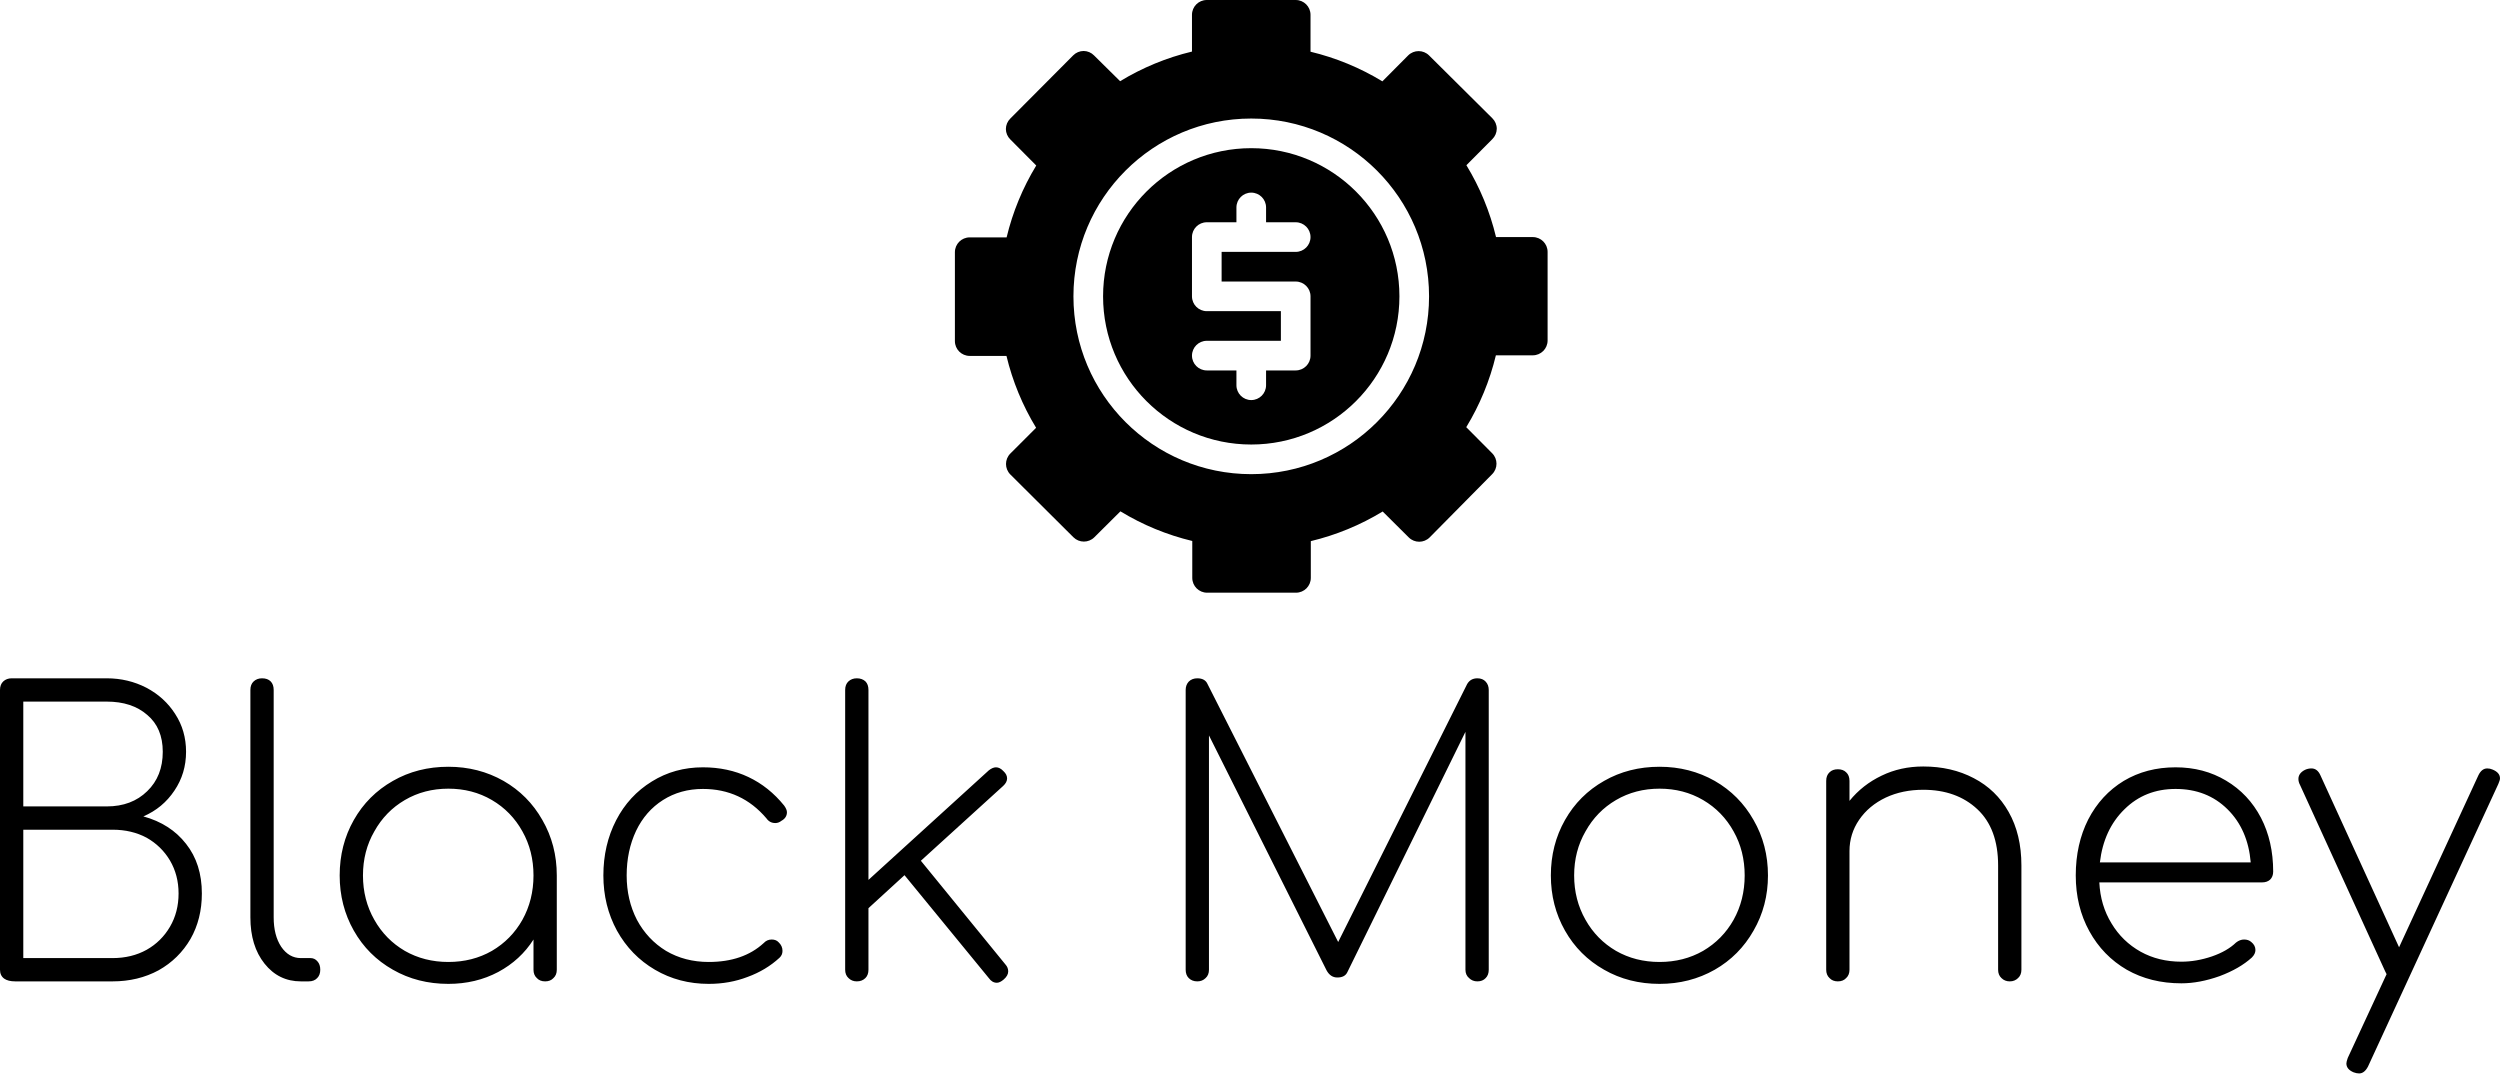
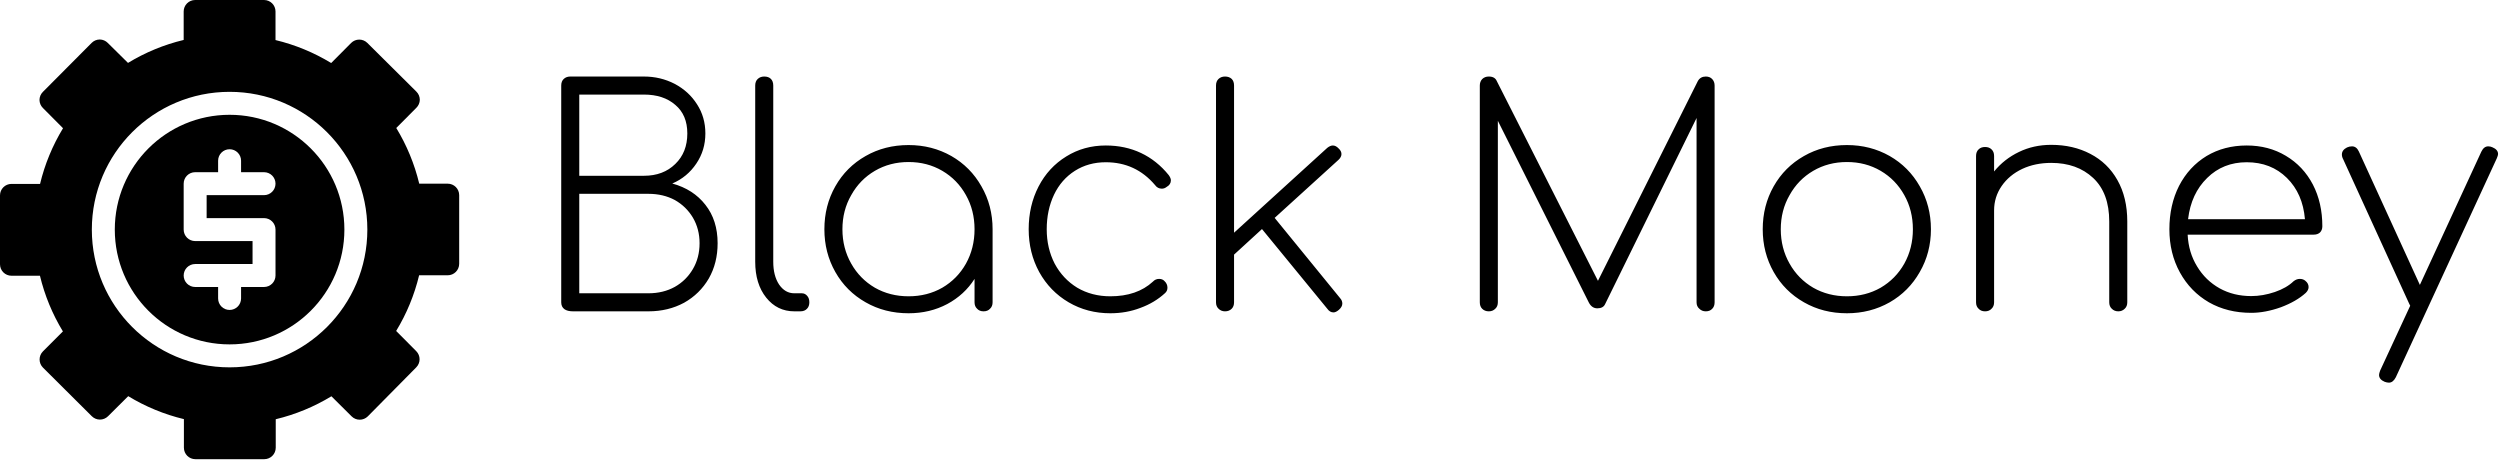
- <svg xmlns="http://www.w3.org/2000/svg" data-v-423bf9ae="" viewBox="0 0 379.621 163" class="iconAbove">
-   <g data-v-423bf9ae="" id="d43b73ca-ee77-4b80-aac5-5914de9a9643" fill="black" transform="matrix(4.210526,0,0,4.210526,-5.894736,97.10526)">
+ <svg xmlns="http://www.w3.org/2000/svg" data-v-423bf9ae="" viewBox="0 0 490 90" class="iconLeft">
+   <g data-v-423bf9ae="" id="ade9d900-819d-476b-ac8b-5af443d38c93" fill="black" transform="matrix(4.210526,0,0,4.210526,104.1053,9.105262)">
    <path d="M5.25 1.40Q6.02 1.40 6.68 1.74Q7.34 2.09 7.72 2.69Q8.11 3.29 8.11 4.05L8.11 4.05Q8.11 4.83 7.69 5.45Q7.27 6.08 6.57 6.38L6.57 6.38Q7.55 6.65 8.11 7.37Q8.68 8.09 8.68 9.16L8.68 9.16Q8.68 10.08 8.27 10.80Q7.85 11.52 7.12 11.93Q6.38 12.33 5.46 12.33L5.46 12.33L1.95 12.33Q1.69 12.33 1.55 12.23Q1.40 12.12 1.40 11.91L1.40 11.91L1.40 1.82Q1.40 1.62 1.52 1.51Q1.64 1.40 1.82 1.40L1.82 1.40L5.25 1.40ZM5.25 6.02Q6.15 6.02 6.71 5.47Q7.27 4.93 7.27 4.05L7.27 4.05Q7.27 3.19 6.71 2.72Q6.16 2.24 5.25 2.24L5.25 2.24L2.24 2.24L2.24 6.02L5.25 6.02ZM5.46 11.49Q6.15 11.49 6.69 11.19Q7.22 10.89 7.53 10.36Q7.84 9.83 7.84 9.16L7.84 9.16Q7.84 8.50 7.53 7.97Q7.22 7.45 6.69 7.15Q6.15 6.86 5.46 6.86L5.46 6.86L2.24 6.86L2.24 11.49L5.46 11.49ZM10.43 1.82Q10.43 1.62 10.55 1.51Q10.67 1.40 10.85 1.40L10.85 1.40Q11.05 1.40 11.16 1.51Q11.27 1.62 11.27 1.82L11.27 1.82L11.27 10.02Q11.27 10.67 11.54 11.08Q11.82 11.49 12.25 11.49L12.25 11.49L12.60 11.49Q12.75 11.49 12.85 11.61Q12.95 11.72 12.95 11.91L12.95 11.91Q12.95 12.10 12.84 12.21Q12.73 12.33 12.53 12.33L12.53 12.33L12.25 12.33Q11.45 12.33 10.94 11.69Q10.43 11.05 10.43 10.02L10.43 10.02L10.43 1.82ZM17.57 4.59Q18.66 4.59 19.56 5.10Q20.45 5.61 20.96 6.51Q21.48 7.41 21.48 8.51L21.48 8.51L21.48 11.91Q21.48 12.10 21.36 12.21Q21.25 12.33 21.06 12.33L21.06 12.33Q20.87 12.33 20.76 12.21Q20.64 12.10 20.64 11.91L20.64 11.91L20.64 10.82Q20.17 11.56 19.37 11.99Q18.56 12.42 17.57 12.42L17.57 12.42Q16.46 12.42 15.57 11.91Q14.67 11.40 14.16 10.50Q13.65 9.60 13.65 8.51L13.65 8.51Q13.65 7.41 14.16 6.51Q14.67 5.61 15.57 5.10Q16.46 4.59 17.57 4.59L17.57 4.59ZM17.57 11.63Q18.44 11.63 19.14 11.23Q19.84 10.82 20.24 10.11Q20.64 9.39 20.64 8.51L20.64 8.51Q20.64 7.63 20.24 6.92Q19.84 6.20 19.14 5.79Q18.44 5.38 17.57 5.38L17.57 5.38Q16.70 5.38 16.00 5.79Q15.30 6.20 14.90 6.92Q14.49 7.63 14.49 8.51L14.49 8.51Q14.49 9.39 14.90 10.11Q15.30 10.82 16.00 11.23Q16.70 11.63 17.57 11.63L17.57 11.63ZM26.75 4.61Q27.65 4.61 28.39 4.96Q29.13 5.31 29.68 5.99L29.68 5.99Q29.78 6.13 29.78 6.23L29.78 6.23Q29.78 6.43 29.58 6.54L29.58 6.54Q29.48 6.62 29.36 6.62L29.36 6.62Q29.16 6.62 29.04 6.45L29.04 6.45Q28.14 5.39 26.75 5.39L26.75 5.39Q25.94 5.39 25.31 5.79Q24.68 6.19 24.34 6.90Q24.00 7.62 24.00 8.51L24.00 8.51Q24.00 9.39 24.37 10.11Q24.75 10.82 25.42 11.23Q26.10 11.63 26.96 11.63L26.96 11.63Q28.20 11.63 28.94 10.95L28.94 10.95Q29.06 10.82 29.23 10.82L29.23 10.82Q29.39 10.82 29.48 10.92L29.48 10.92Q29.62 11.05 29.62 11.23L29.62 11.23Q29.62 11.38 29.51 11.48L29.51 11.48Q29.02 11.93 28.36 12.17Q27.71 12.42 26.96 12.42L26.96 12.42Q25.89 12.42 25.02 11.91Q24.15 11.40 23.65 10.50Q23.16 9.60 23.16 8.51L23.16 8.51Q23.16 7.41 23.62 6.52Q24.08 5.63 24.91 5.12Q25.73 4.61 26.75 4.61L26.75 4.61ZM37.66 11.72Q37.76 11.83 37.76 11.97L37.76 11.97Q37.76 12.12 37.60 12.26L37.60 12.26Q37.46 12.38 37.35 12.38L37.35 12.38Q37.18 12.38 37.06 12.21L37.06 12.21L34.02 8.50L32.72 9.69L32.72 11.91Q32.72 12.10 32.61 12.21Q32.49 12.33 32.30 12.33L32.30 12.33Q32.12 12.33 32.00 12.21Q31.88 12.10 31.88 11.91L31.88 11.91L31.88 1.82Q31.88 1.62 32.00 1.51Q32.12 1.40 32.30 1.40L32.30 1.40Q32.49 1.40 32.61 1.51Q32.72 1.62 32.72 1.82L32.72 1.82L32.72 8.67L37.06 4.72Q37.20 4.61 37.32 4.61L37.32 4.61Q37.46 4.61 37.59 4.75L37.59 4.75Q37.72 4.87 37.72 5.01L37.72 5.01Q37.72 5.15 37.58 5.28L37.58 5.28L34.61 7.98L37.66 11.72ZM54.68 1.40Q54.87 1.40 54.98 1.52Q55.09 1.64 55.09 1.82L55.09 1.82L55.09 11.91Q55.09 12.10 54.98 12.21Q54.87 12.33 54.68 12.33L54.68 12.33Q54.50 12.33 54.38 12.21Q54.25 12.10 54.25 11.91L54.25 11.91L54.25 3.33L49.99 12.00Q49.90 12.19 49.63 12.19L49.63 12.19Q49.38 12.19 49.24 11.93L49.24 11.93L45.00 3.46L45.00 11.91Q45.00 12.10 44.88 12.21Q44.76 12.33 44.58 12.33L44.58 12.33Q44.39 12.33 44.27 12.21Q44.16 12.10 44.16 11.91L44.16 11.91L44.16 1.82Q44.16 1.64 44.27 1.52Q44.39 1.40 44.58 1.40L44.58 1.40Q44.86 1.40 44.95 1.61L44.95 1.61L49.66 10.91L54.31 1.61Q54.43 1.40 54.68 1.40L54.68 1.40ZM61.25 4.59Q62.34 4.59 63.24 5.10Q64.13 5.61 64.64 6.51Q65.16 7.41 65.16 8.51L65.16 8.51Q65.16 9.60 64.64 10.50Q64.13 11.40 63.24 11.91Q62.34 12.42 61.25 12.42L61.25 12.42Q60.14 12.42 59.25 11.91Q58.35 11.40 57.84 10.50Q57.33 9.60 57.33 8.51L57.33 8.51Q57.33 7.41 57.84 6.51Q58.35 5.61 59.25 5.10Q60.14 4.59 61.25 4.59L61.25 4.59ZM61.25 5.38Q60.38 5.38 59.68 5.79Q58.98 6.20 58.58 6.92Q58.17 7.63 58.17 8.51L58.17 8.51Q58.17 9.39 58.58 10.11Q58.98 10.82 59.68 11.23Q60.38 11.63 61.25 11.63L61.25 11.63Q62.12 11.63 62.82 11.23Q63.52 10.82 63.92 10.11Q64.32 9.39 64.32 8.51L64.32 8.51Q64.32 7.63 63.92 6.92Q63.52 6.20 62.82 5.79Q62.12 5.38 61.25 5.38L61.25 5.38ZM70.76 4.58Q71.78 4.58 72.58 5.00Q73.39 5.42 73.84 6.22Q74.30 7.03 74.30 8.15L74.30 8.15L74.30 11.91Q74.30 12.10 74.18 12.21Q74.06 12.33 73.88 12.33L73.88 12.33Q73.70 12.33 73.58 12.21Q73.46 12.10 73.46 11.91L73.46 11.91L73.46 8.15Q73.46 6.82 72.71 6.12Q71.96 5.42 70.76 5.42L70.76 5.42Q70.01 5.42 69.41 5.70Q68.80 5.99 68.45 6.50Q68.10 7.01 68.10 7.63L68.10 7.63L68.10 11.91Q68.10 12.10 67.98 12.21Q67.87 12.33 67.68 12.33L67.68 12.33Q67.49 12.33 67.38 12.21Q67.26 12.10 67.26 11.91L67.26 11.91L67.26 5.10Q67.26 4.90 67.38 4.79Q67.49 4.68 67.68 4.68L67.68 4.68Q67.87 4.68 67.98 4.79Q68.10 4.90 68.10 5.10L68.10 5.10L68.10 5.82Q68.57 5.24 69.26 4.91Q69.94 4.58 70.76 4.58L70.76 4.58ZM79.86 4.61Q80.88 4.61 81.68 5.09Q82.49 5.57 82.94 6.43Q83.38 7.28 83.38 8.37L83.38 8.37Q83.38 8.55 83.27 8.66Q83.16 8.76 82.98 8.76L82.98 8.76L77.11 8.76Q77.15 9.59 77.55 10.24Q77.94 10.89 78.60 11.26Q79.25 11.62 80.07 11.62L80.07 11.62Q80.61 11.62 81.17 11.43Q81.72 11.24 82.04 10.93L82.04 10.93Q82.18 10.82 82.33 10.82L82.33 10.82Q82.49 10.82 82.59 10.91L82.59 10.91Q82.74 11.03 82.74 11.20L82.74 11.20Q82.74 11.34 82.61 11.47L82.61 11.47Q82.17 11.87 81.45 12.14Q80.72 12.40 80.07 12.40L80.07 12.40Q78.96 12.40 78.10 11.91Q77.24 11.41 76.75 10.52Q76.26 9.63 76.26 8.51L76.26 8.51Q76.26 7.38 76.71 6.49Q77.17 5.60 77.99 5.10Q78.81 4.61 79.86 4.61L79.86 4.61ZM79.86 5.39Q78.76 5.39 78.02 6.12Q77.27 6.85 77.13 8.04L77.13 8.04L82.57 8.04Q82.47 6.85 81.73 6.12Q80.99 5.39 79.86 5.39L79.86 5.39ZM91.29 4.69Q91.56 4.80 91.56 5.01L91.56 5.01Q91.56 5.07 91.50 5.21L91.50 5.21L86.80 15.40Q86.67 15.65 86.48 15.65L86.48 15.65Q86.39 15.65 86.28 15.61L86.28 15.61Q86.02 15.50 86.02 15.29L86.02 15.29Q86.02 15.23 86.07 15.09L86.07 15.09L87.47 12.07Q87.46 12.05 87.42 11.97L87.42 11.97L84.35 5.25Q84.29 5.14 84.29 5.03L84.29 5.03Q84.29 4.82 84.53 4.70L84.53 4.70Q84.64 4.65 84.76 4.65L84.76 4.65Q84.97 4.65 85.08 4.89L85.08 4.89L87.92 11.10L90.78 4.90Q90.90 4.65 91.10 4.65L91.10 4.65Q91.20 4.65 91.29 4.69L91.29 4.69Z" />
  </g>
-   <g data-v-423bf9ae="" id="89d80bd1-3ba0-47cb-b900-76578effa1d8" transform="matrix(2.25,0,0,2.25,136,-9)" stroke="none" fill="black">
+   <g data-v-423bf9ae="" id="e2907bae-7452-44bc-8a87-80247fa8ec32" transform="matrix(2.25,0,0,2.25,-9,-9)" stroke="none" fill="black">
    <path d="M43 20h-2.48a16.93 16.93 0 00-2-4.85l1.75-1.76a1 1 0 00.3-.7 1 1 0 00-.3-.71L36 7.74a1 1 0 00-1.41 0l-1.74 1.75a16.93 16.93 0 00-4.85-2V5a1 1 0 00-1-1h-6a1 1 0 00-1 1v2.48a16.93 16.93 0 00-4.85 2l-1.76-1.74a1 1 0 00-.7-.3 1 1 0 00-.71.3L7.74 12a1 1 0 00-.3.71 1 1 0 00.3.7l1.75 1.76a16.93 16.93 0 00-2 4.85H5a1 1 0 00-1 1v6a1 1 0 001 1h2.48a16.93 16.93 0 002 4.85l-1.74 1.74a1 1 0 000 1.41L12 40.26a1 1 0 001.41 0l1.76-1.75a16.93 16.93 0 004.85 2V43a1 1 0 001 1h6a1 1 0 001-1v-2.48a16.93 16.93 0 004.85-2l1.76 1.75a1 1 0 001.41 0L40.26 36a1 1 0 000-1.41l-1.75-1.76a16.93 16.93 0 002-4.85H43a1 1 0 001-1V21a1 1 0 00-1-1zM24 36a12 12 0 1112-12 12 12 0 01-12 12z" />
    <path d="M24 14a10 10 0 1010 10 10 10 0 00-10-10zm3 9a1 1 0 011 1v4a1 1 0 01-1 1h-2v1a1 1 0 01-2 0v-1h-2a1 1 0 010-2h5v-2h-5a1 1 0 01-1-1v-4a1 1 0 011-1h2v-1a1 1 0 012 0v1h2a1 1 0 010 2h-5v2z" />
  </g>
</svg>
